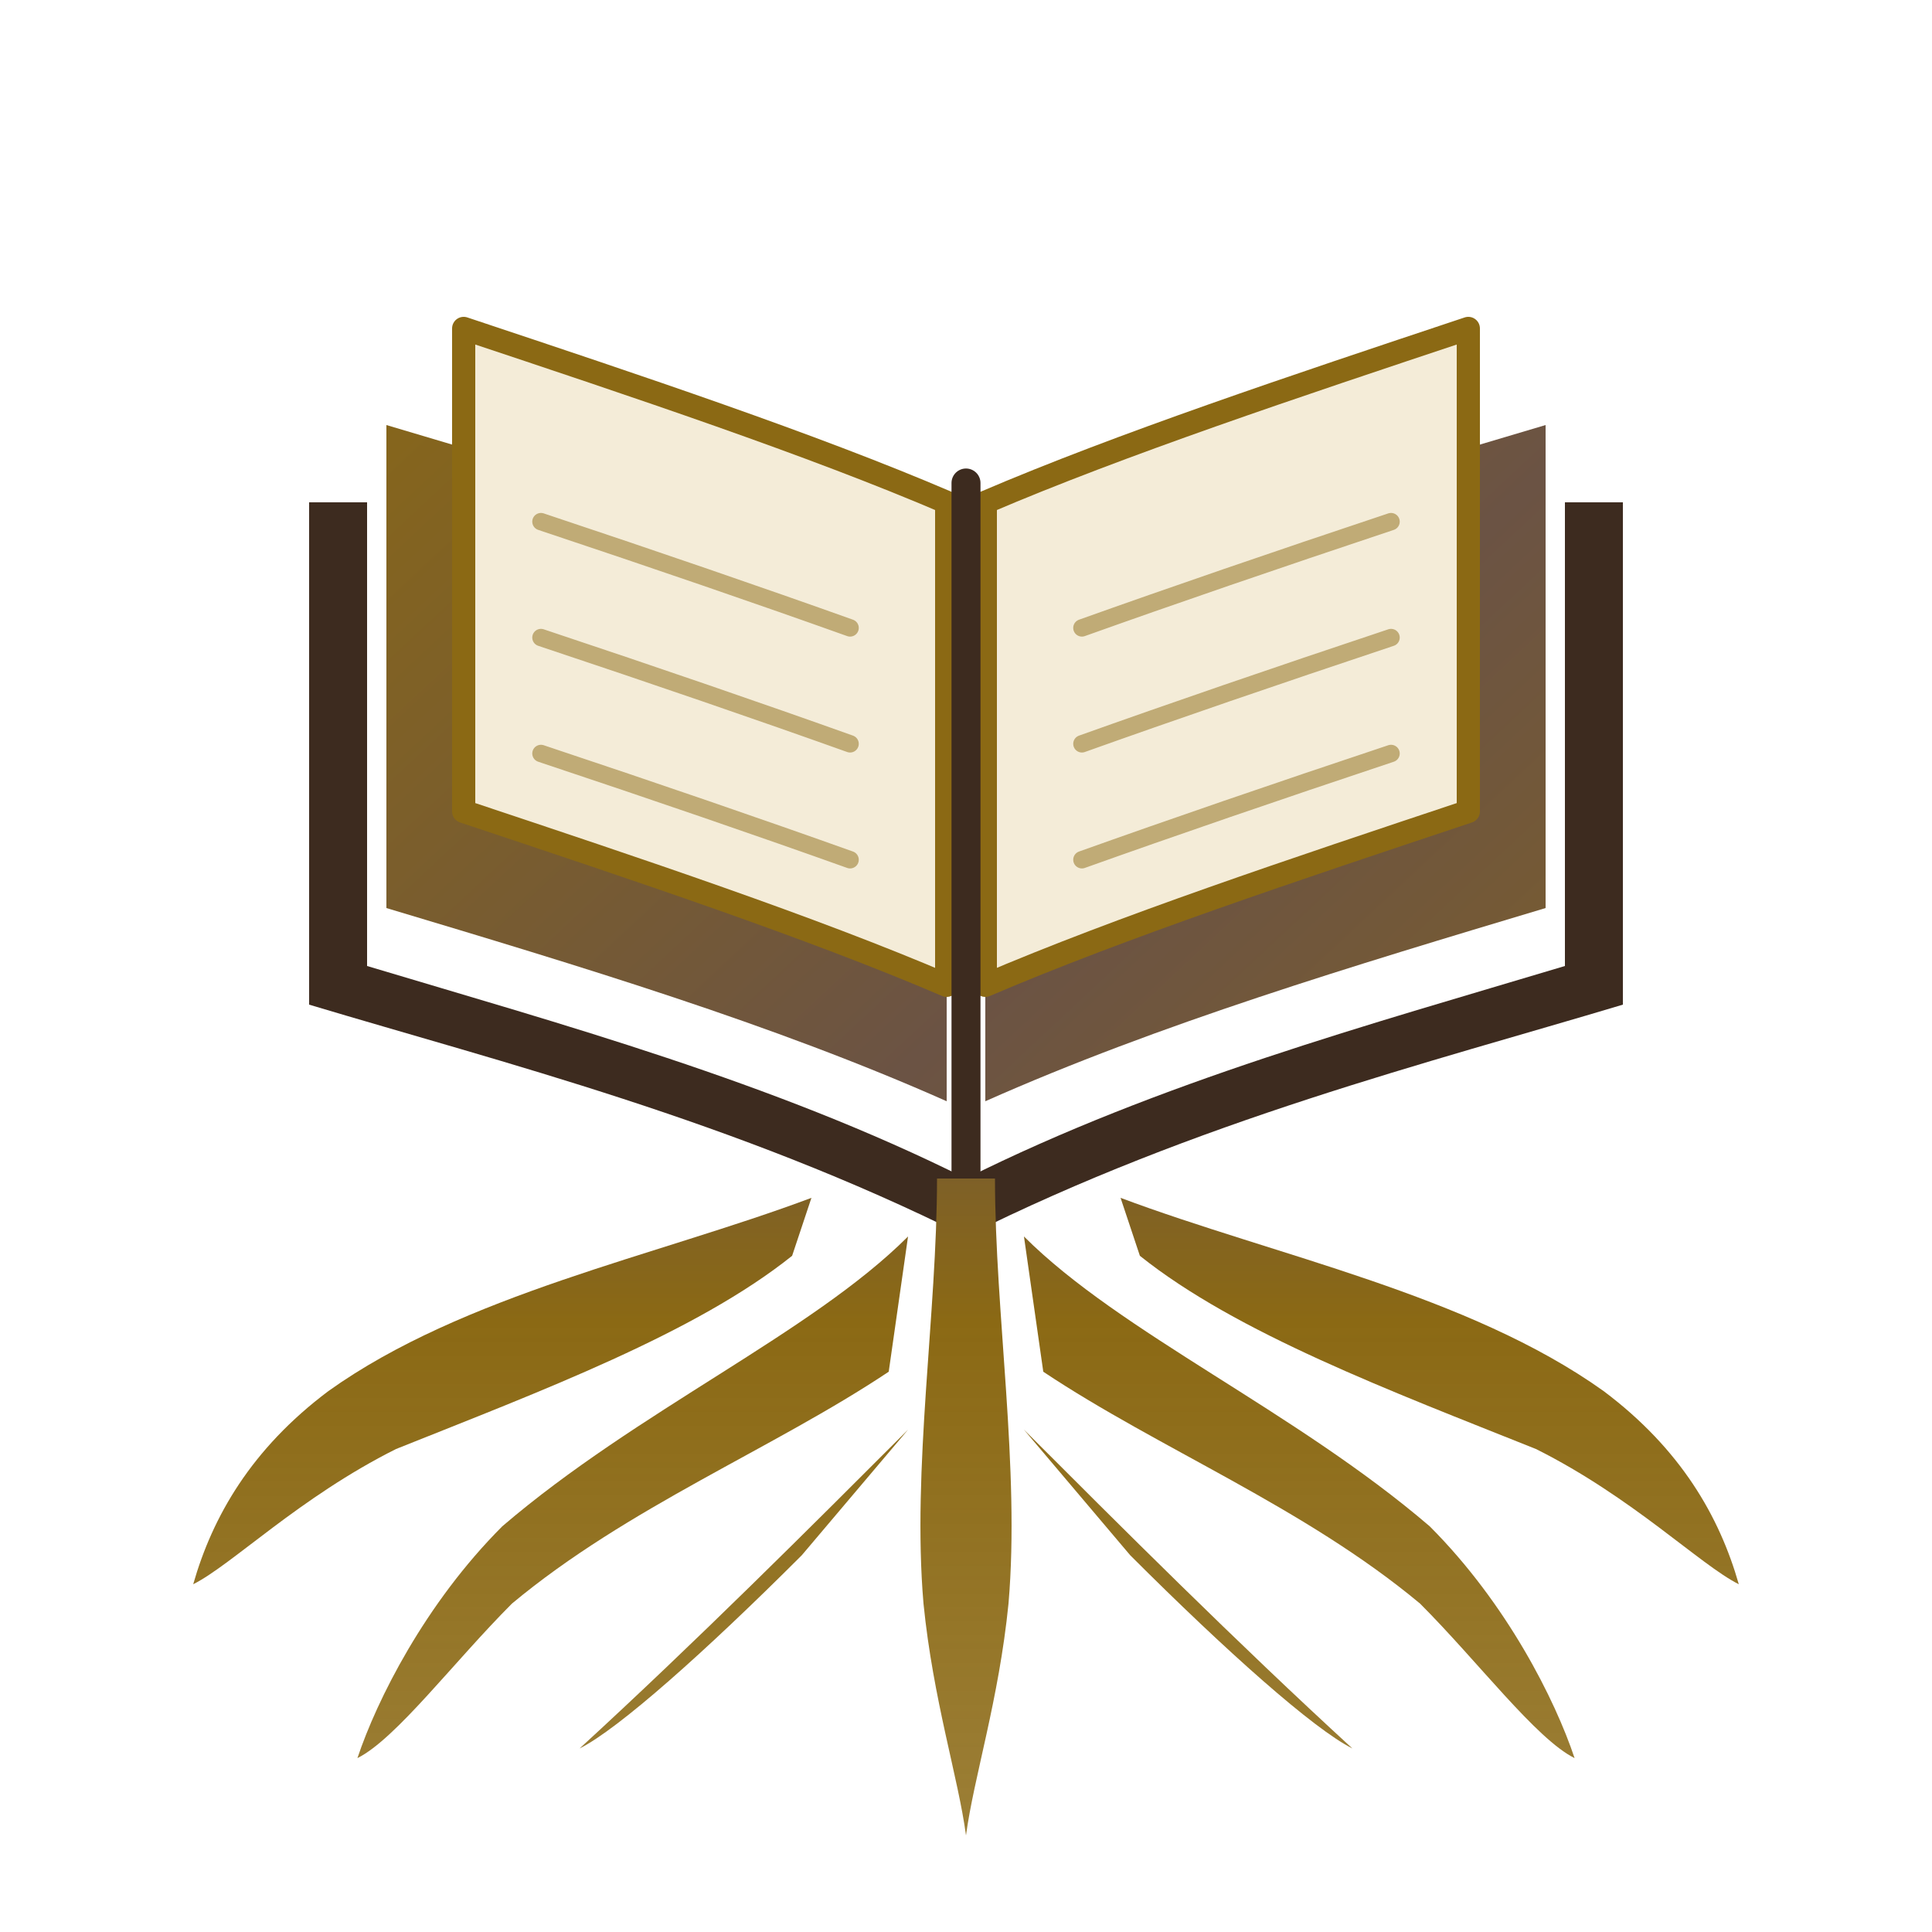
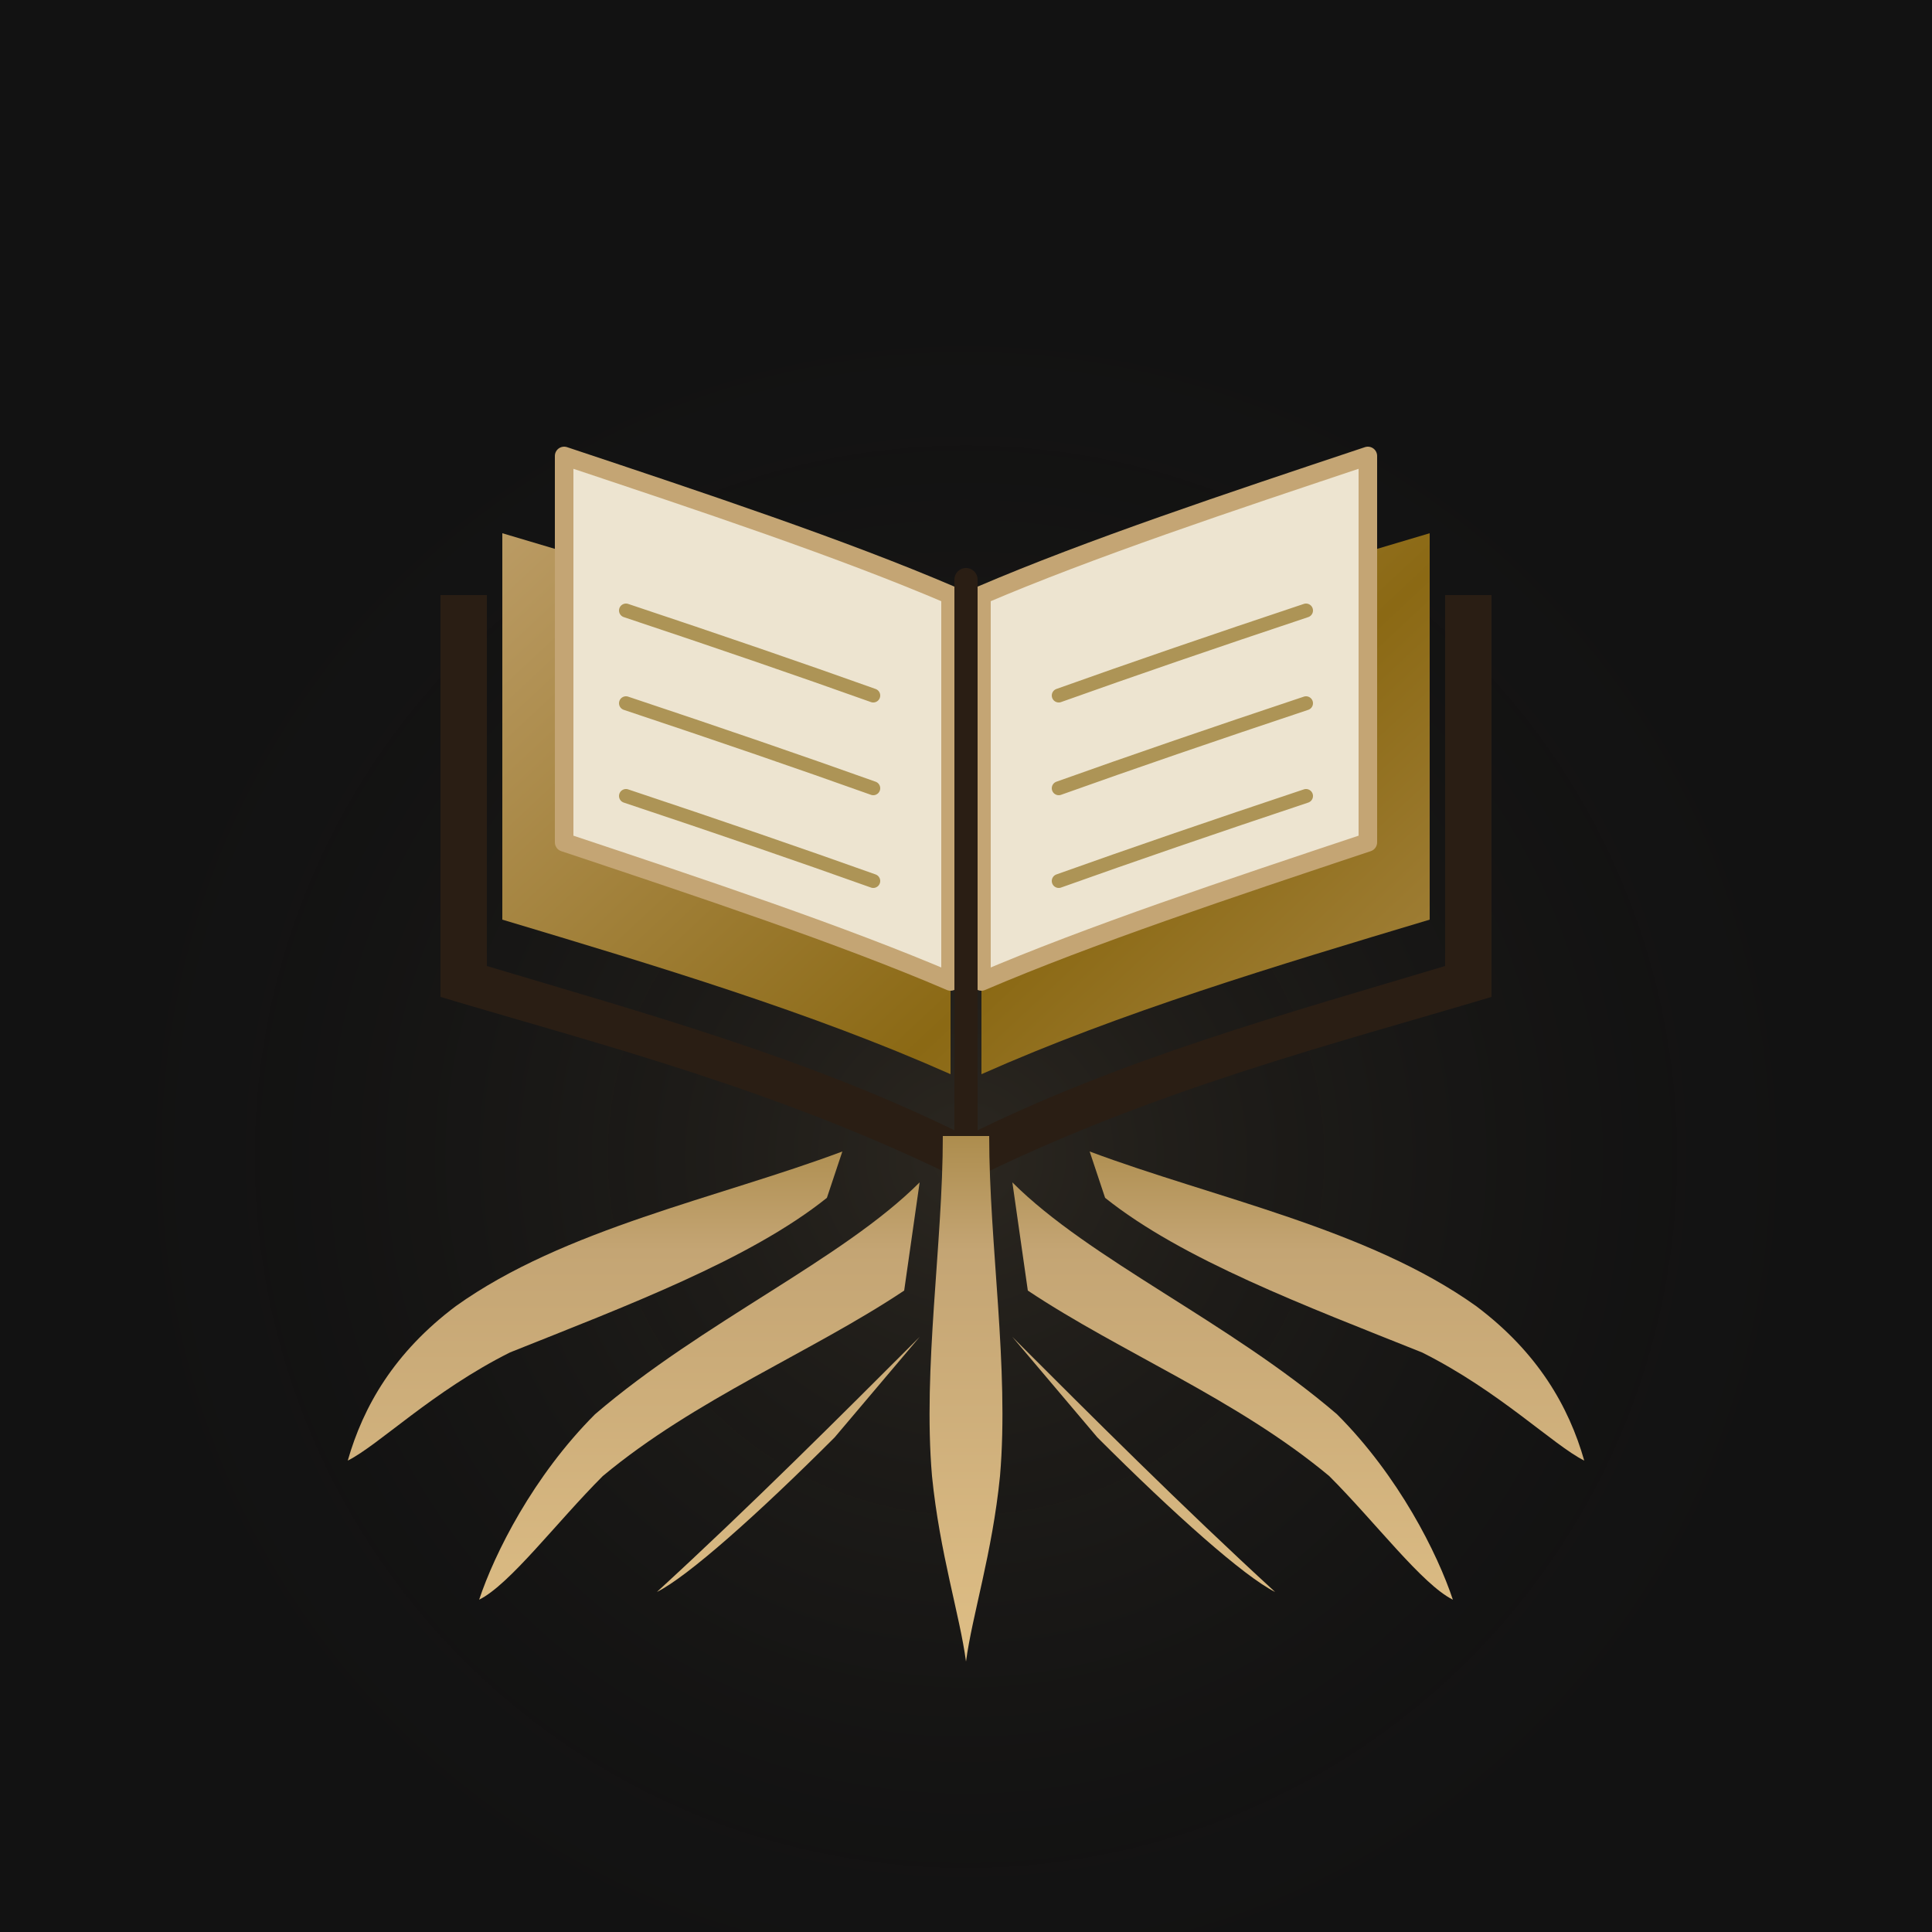
- <svg xmlns="http://www.w3.org/2000/svg" viewBox="0 0 100 100" fill="none">
+ <svg xmlns="http://www.w3.org/2000/svg" width="512" height="512" viewBox="0 0 100 100">
  <defs>
    <linearGradient id="aljuthur-book-grad" x1="15" y1="15" x2="85" y2="90" gradientUnits="userSpaceOnUse">
-       <stop offset="0%" stop-color="#8B6914" />
-       <stop offset="50%" stop-color="#6B5344" />
-       <stop offset="100%" stop-color="#8B6914" />
+       <stop offset="0%" stop-color="#C4A574" />
+       <stop offset="50%" stop-color="#8B6914" />
+       <stop offset="100%" stop-color="#C4A574" />
    </linearGradient>
    <linearGradient id="aljuthur-roots-grad" x1="50" y1="50" x2="50" y2="96" gradientUnits="userSpaceOnUse">
-       <stop offset="0%" stop-color="#6B5344" />
-       <stop offset="40%" stop-color="#8B6914" />
-       <stop offset="100%" stop-color="#8B6914" stop-opacity="0.85" />
+       <stop offset="0%" stop-color="#8B6914" />
+       <stop offset="40%" stop-color="#C4A574" />
+       <stop offset="100%" stop-color="#DFBF86" />
    </linearGradient>
+     <radialGradient id="aljuthur-glow" cx="50%" cy="55%" r="48%">
+       <stop offset="0%" stop-color="#C4A574" stop-opacity="0.14" />
+       <stop offset="100%" stop-color="#121212" stop-opacity="0" />
+     </radialGradient>
  </defs>
-   <path d="M 16 26 L 16 52 C 26 55 38 58 50 64 C 62 58 74 55 84 52 L 84 26 L 81 26 L 81 50 C 71 53 60 56 50 61 C 40 56 29 53 19 50 L 19 26 Z" fill="#3D2B1F" />
-   <path d="M 20 22 C 30 25 41 28 49 32 L 49 57 C 40 53 30 50 20 47 Z" fill="url(#aljuthur-book-grad)" />
-   <path d="M 80 22 C 70 25 59 28 51 32 L 51 57 C 60 53 70 50 80 47 Z" fill="url(#aljuthur-book-grad)" />
-   <path d="M 24 17 C 33 20 42 23 49 26 L 49 51 C 42 48 33 45 24 42 Z" fill="#F4ECD8" stroke="#8B6914" stroke-width="1.2" stroke-linejoin="round" />
-   <path d="M 76 17 C 67 20 58 23 51 26 L 51 51 C 58 48 67 45 76 42 Z" fill="#F4ECD8" stroke="#8B6914" stroke-width="1.2" stroke-linejoin="round" />
-   <path d="M 28 27 Q 37 30 44 32.5 M 28 33 Q 37 36 44 38.5 M 28 39 Q 37 42 44 44.5" stroke="#8B6914" stroke-width="0.9" stroke-linecap="round" opacity="0.5" />
-   <path d="M 72 27 Q 63 30 56 32.5 M 72 33 Q 63 36 56 38.5 M 72 39 Q 63 42 56 44.5" stroke="#8B6914" stroke-width="0.9" stroke-linecap="round" opacity="0.5" />
-   <line x1="50" y1="25" x2="50" y2="63" stroke="#3D2B1F" stroke-width="1.5" stroke-linecap="round" />
-   <path d="M 48.5 61 C 48.5 68 47.2 76 47.8 83 C 48.3 88 49.6 92 50 95 C 50.4 92 51.7 88 52.2 83 C 52.8 76 51.5 68 51.5 61 Z" fill="url(#aljuthur-roots-grad)" />
-   <path d="M 47 64 C 42 69 33 73 26 79 C 22 83 19.5 88 18.5 91 C 20.5 90 23.5 86 26.5 83 C 32.5 78 40 75 46 71 Z" fill="url(#aljuthur-roots-grad)" />
-   <path d="M 42 62 C 34 65 24 67 17 72 C 13 75 11 78.5 10 82 C 12 81 15.5 77.5 20.5 75 C 28 72 36 69 41 65 Z" fill="url(#aljuthur-roots-grad)" />
-   <path d="M 47 74 C 42 79 36 85 30 90.5 C 32 89.5 36.5 85.5 41.5 80.5 Z" fill="url(#aljuthur-roots-grad)" />
-   <path d="M 53 64 C 58 69 67 73 74 79 C 78 83 80.5 88 81.5 91 C 79.5 90 76.5 86 73.5 83 C 67.5 78 60 75 54 71 Z" fill="url(#aljuthur-roots-grad)" />
-   <path d="M 58 62 C 66 65 76 67 83 72 C 87 75 89 78.5 90 82 C 88 81 84.5 77.5 79.5 75 C 72 72 64 69 59 65 Z" fill="url(#aljuthur-roots-grad)" />
-   <path d="M 53 74 C 58 79 64 85 70 90.5 C 68 89.5 63.5 85.5 58.5 80.5 Z" fill="url(#aljuthur-roots-grad)" />
+   <rect width="100" height="100" fill="#121212" />
+   <circle cx="50" cy="55" r="48" fill="url(#aljuthur-glow)" />
+   <g transform="translate(10, 10) scale(0.8)">
+     <path d="M 16 26 L 16 52 C 26 55 38 58 50 64 C 62 58 74 55 84 52 L 84 26 L 81 26 L 81 50 C 71 53 60 56 50 61 C 40 56 29 53 19 50 L 19 26 Z" fill="#2A1E14" />
+     <path d="M 20 22 C 30 25 41 28 49 32 L 49 57 C 40 53 30 50 20 47 Z" fill="url(#aljuthur-book-grad)" />
+     <path d="M 80 22 C 70 25 59 28 51 32 L 51 57 C 60 53 70 50 80 47 Z" fill="url(#aljuthur-book-grad)" />
+     <path d="M 24 17 C 33 20 42 23 49 26 L 49 51 C 42 48 33 45 24 42 Z" fill="#EDE4D0" stroke="#C4A574" stroke-width="1.2" stroke-linejoin="round" />
+     <path d="M 76 17 C 67 20 58 23 51 26 L 51 51 C 58 48 67 45 76 42 Z" fill="#EDE4D0" stroke="#C4A574" stroke-width="1.2" stroke-linejoin="round" />
+     <path d="M 28 27 Q 37 30 44 32.5 M 28 33 Q 37 36 44 38.5 M 28 39 Q 37 42 44 44.5" stroke="#8B6914" stroke-width="0.9" stroke-linecap="round" opacity="0.65" />
+     <path d="M 72 27 Q 63 30 56 32.5 M 72 33 Q 63 36 56 38.5 M 72 39 Q 63 42 56 44.5" stroke="#8B6914" stroke-width="0.9" stroke-linecap="round" opacity="0.65" />
+     <line x1="50" y1="25" x2="50" y2="63" stroke="#2A1E14" stroke-width="1.5" stroke-linecap="round" />
+     <path d="M 48.5 61 C 48.5 68 47.2 76 47.8 83 C 48.3 88 49.6 92 50 95 C 50.4 92 51.7 88 52.2 83 C 52.8 76 51.5 68 51.5 61 Z" fill="url(#aljuthur-roots-grad)" />
+     <path d="M 47 64 C 42 69 33 73 26 79 C 22 83 19.5 88 18.5 91 C 20.5 90 23.5 86 26.5 83 C 32.5 78 40 75 46 71 Z" fill="url(#aljuthur-roots-grad)" />
+     <path d="M 42 62 C 34 65 24 67 17 72 C 13 75 11 78.5 10 82 C 12 81 15.5 77.5 20.5 75 C 28 72 36 69 41 65 Z" fill="url(#aljuthur-roots-grad)" />
+     <path d="M 47 74 C 42 79 36 85 30 90.5 C 32 89.5 36.5 85.5 41.5 80.5 Z" fill="url(#aljuthur-roots-grad)" />
+     <path d="M 53 64 C 58 69 67 73 74 79 C 78 83 80.5 88 81.5 91 C 79.5 90 76.5 86 73.5 83 C 67.5 78 60 75 54 71 Z" fill="url(#aljuthur-roots-grad)" />
+     <path d="M 58 62 C 66 65 76 67 83 72 C 87 75 89 78.5 90 82 C 88 81 84.5 77.5 79.5 75 C 72 72 64 69 59 65 Z" fill="url(#aljuthur-roots-grad)" />
+     <path d="M 53 74 C 58 79 64 85 70 90.5 C 68 89.5 63.5 85.5 58.5 80.5 Z" fill="url(#aljuthur-roots-grad)" />
+   </g>
</svg>
